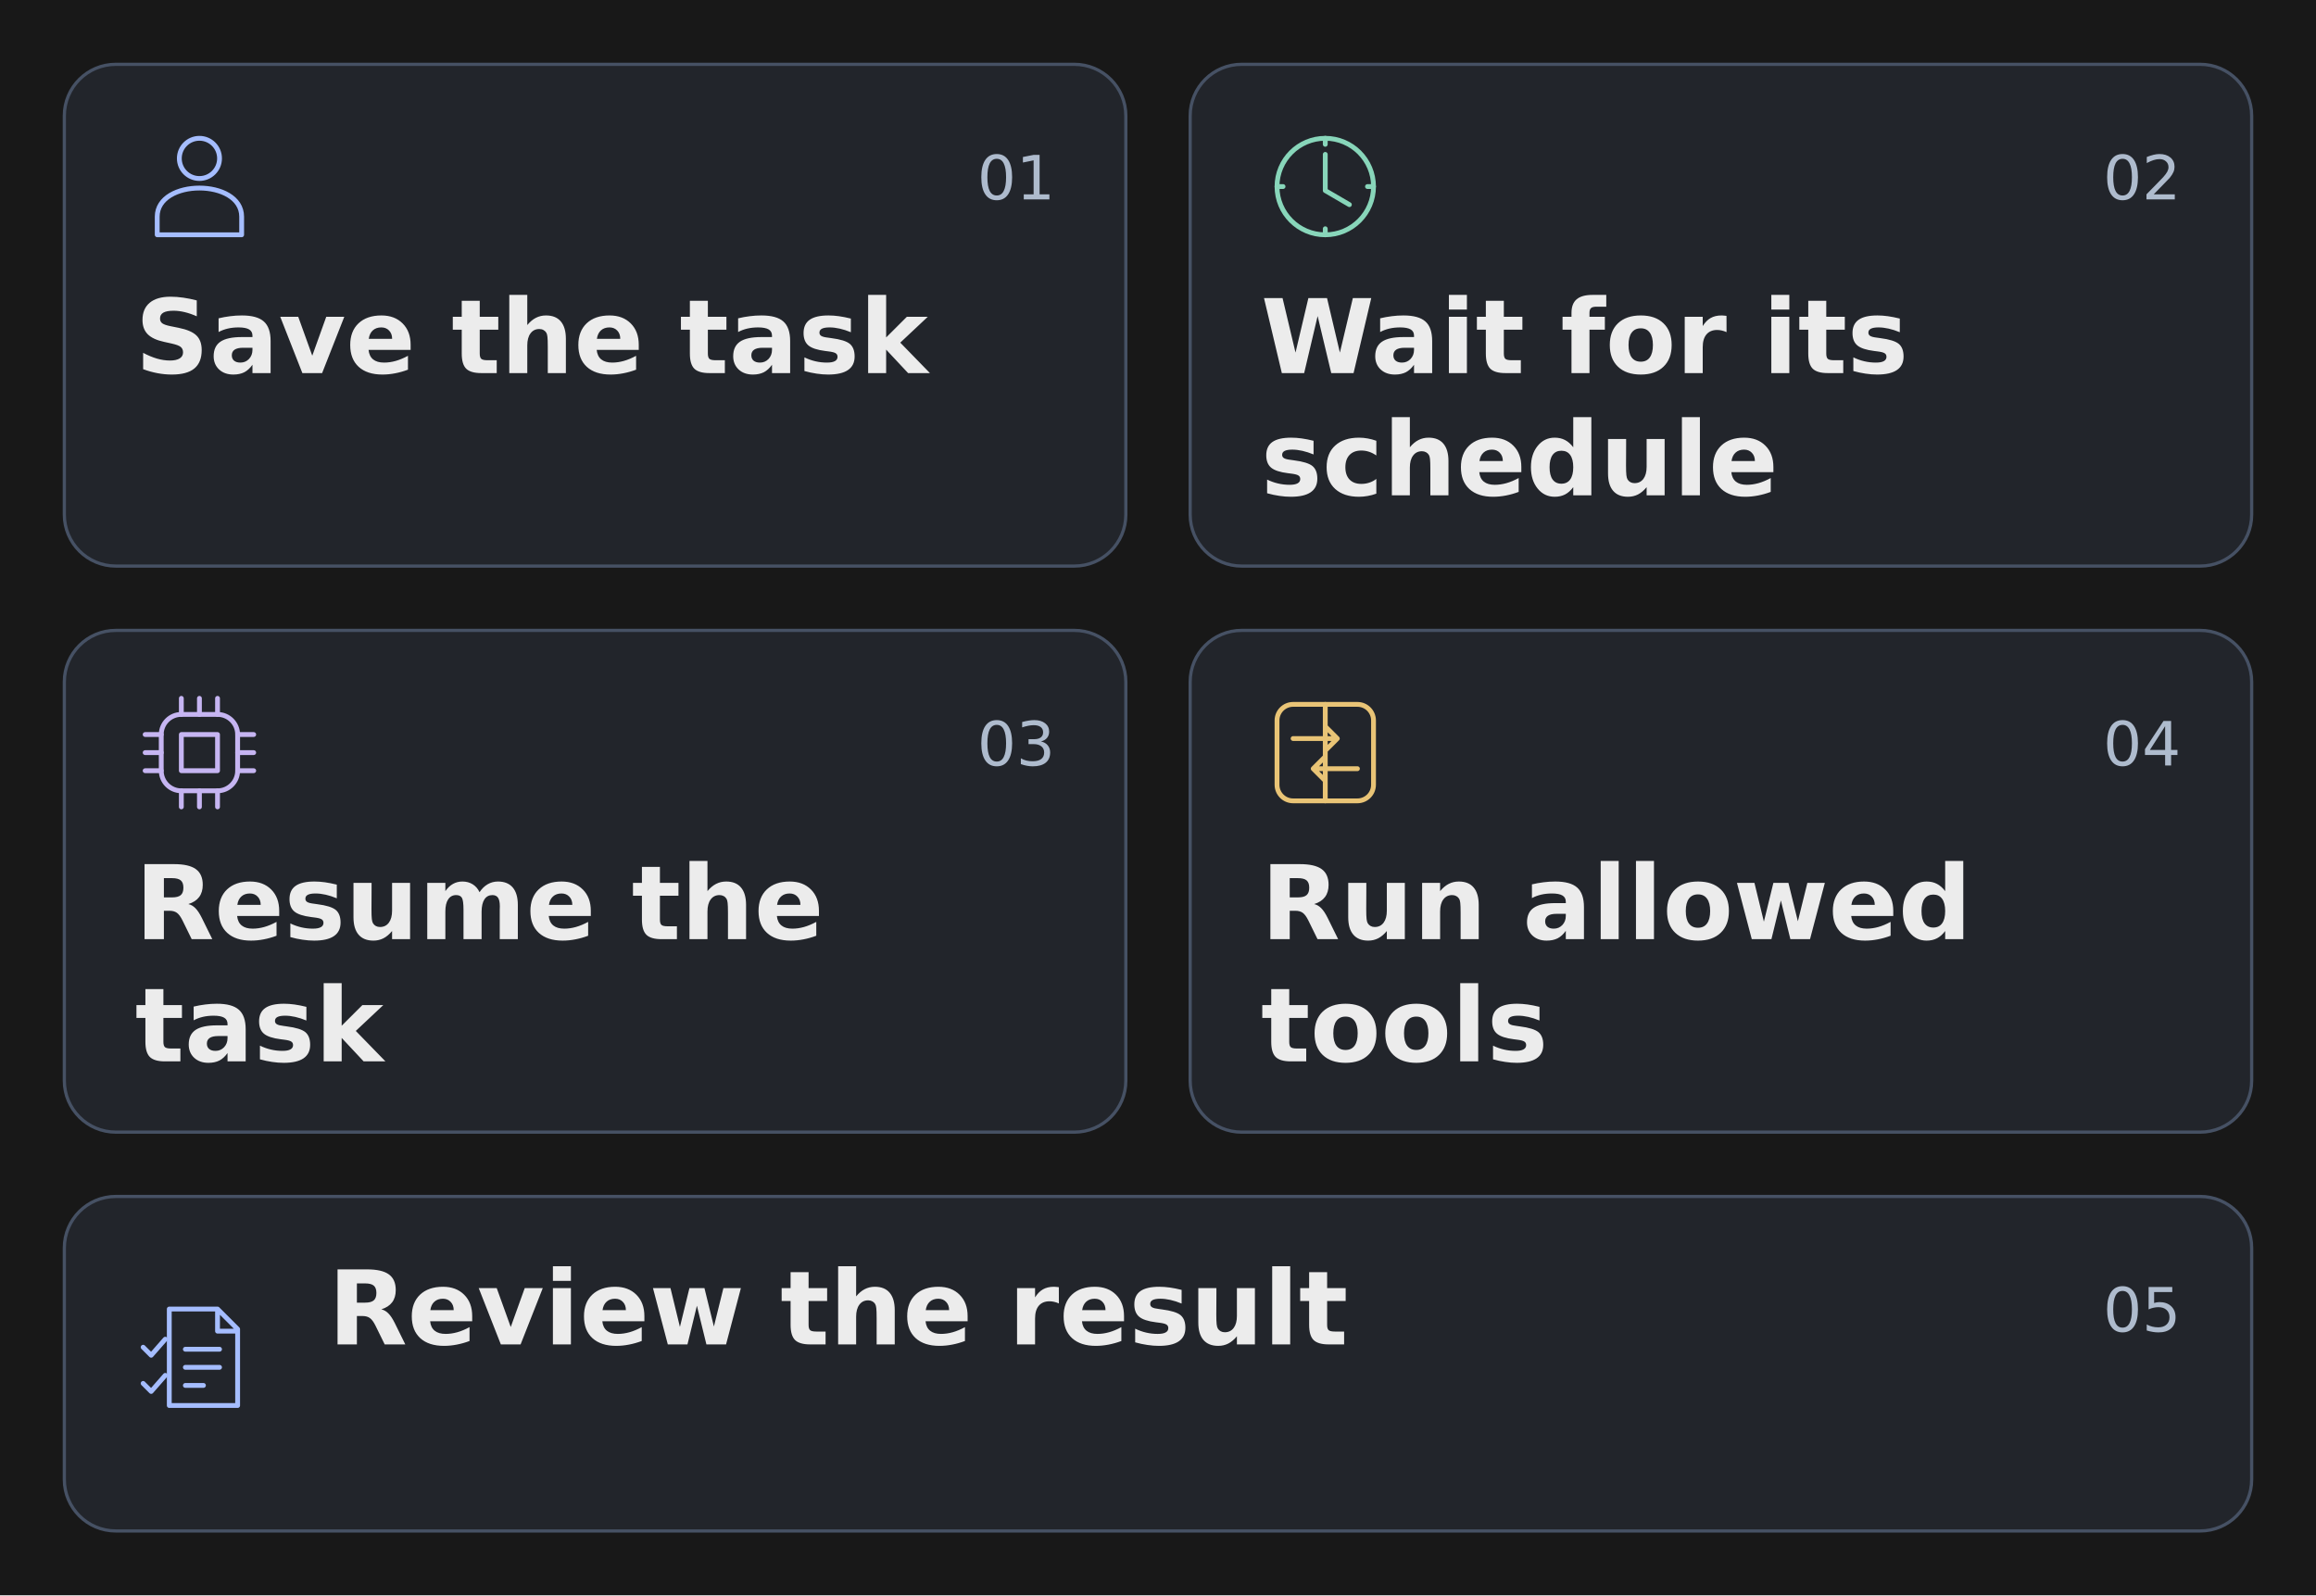
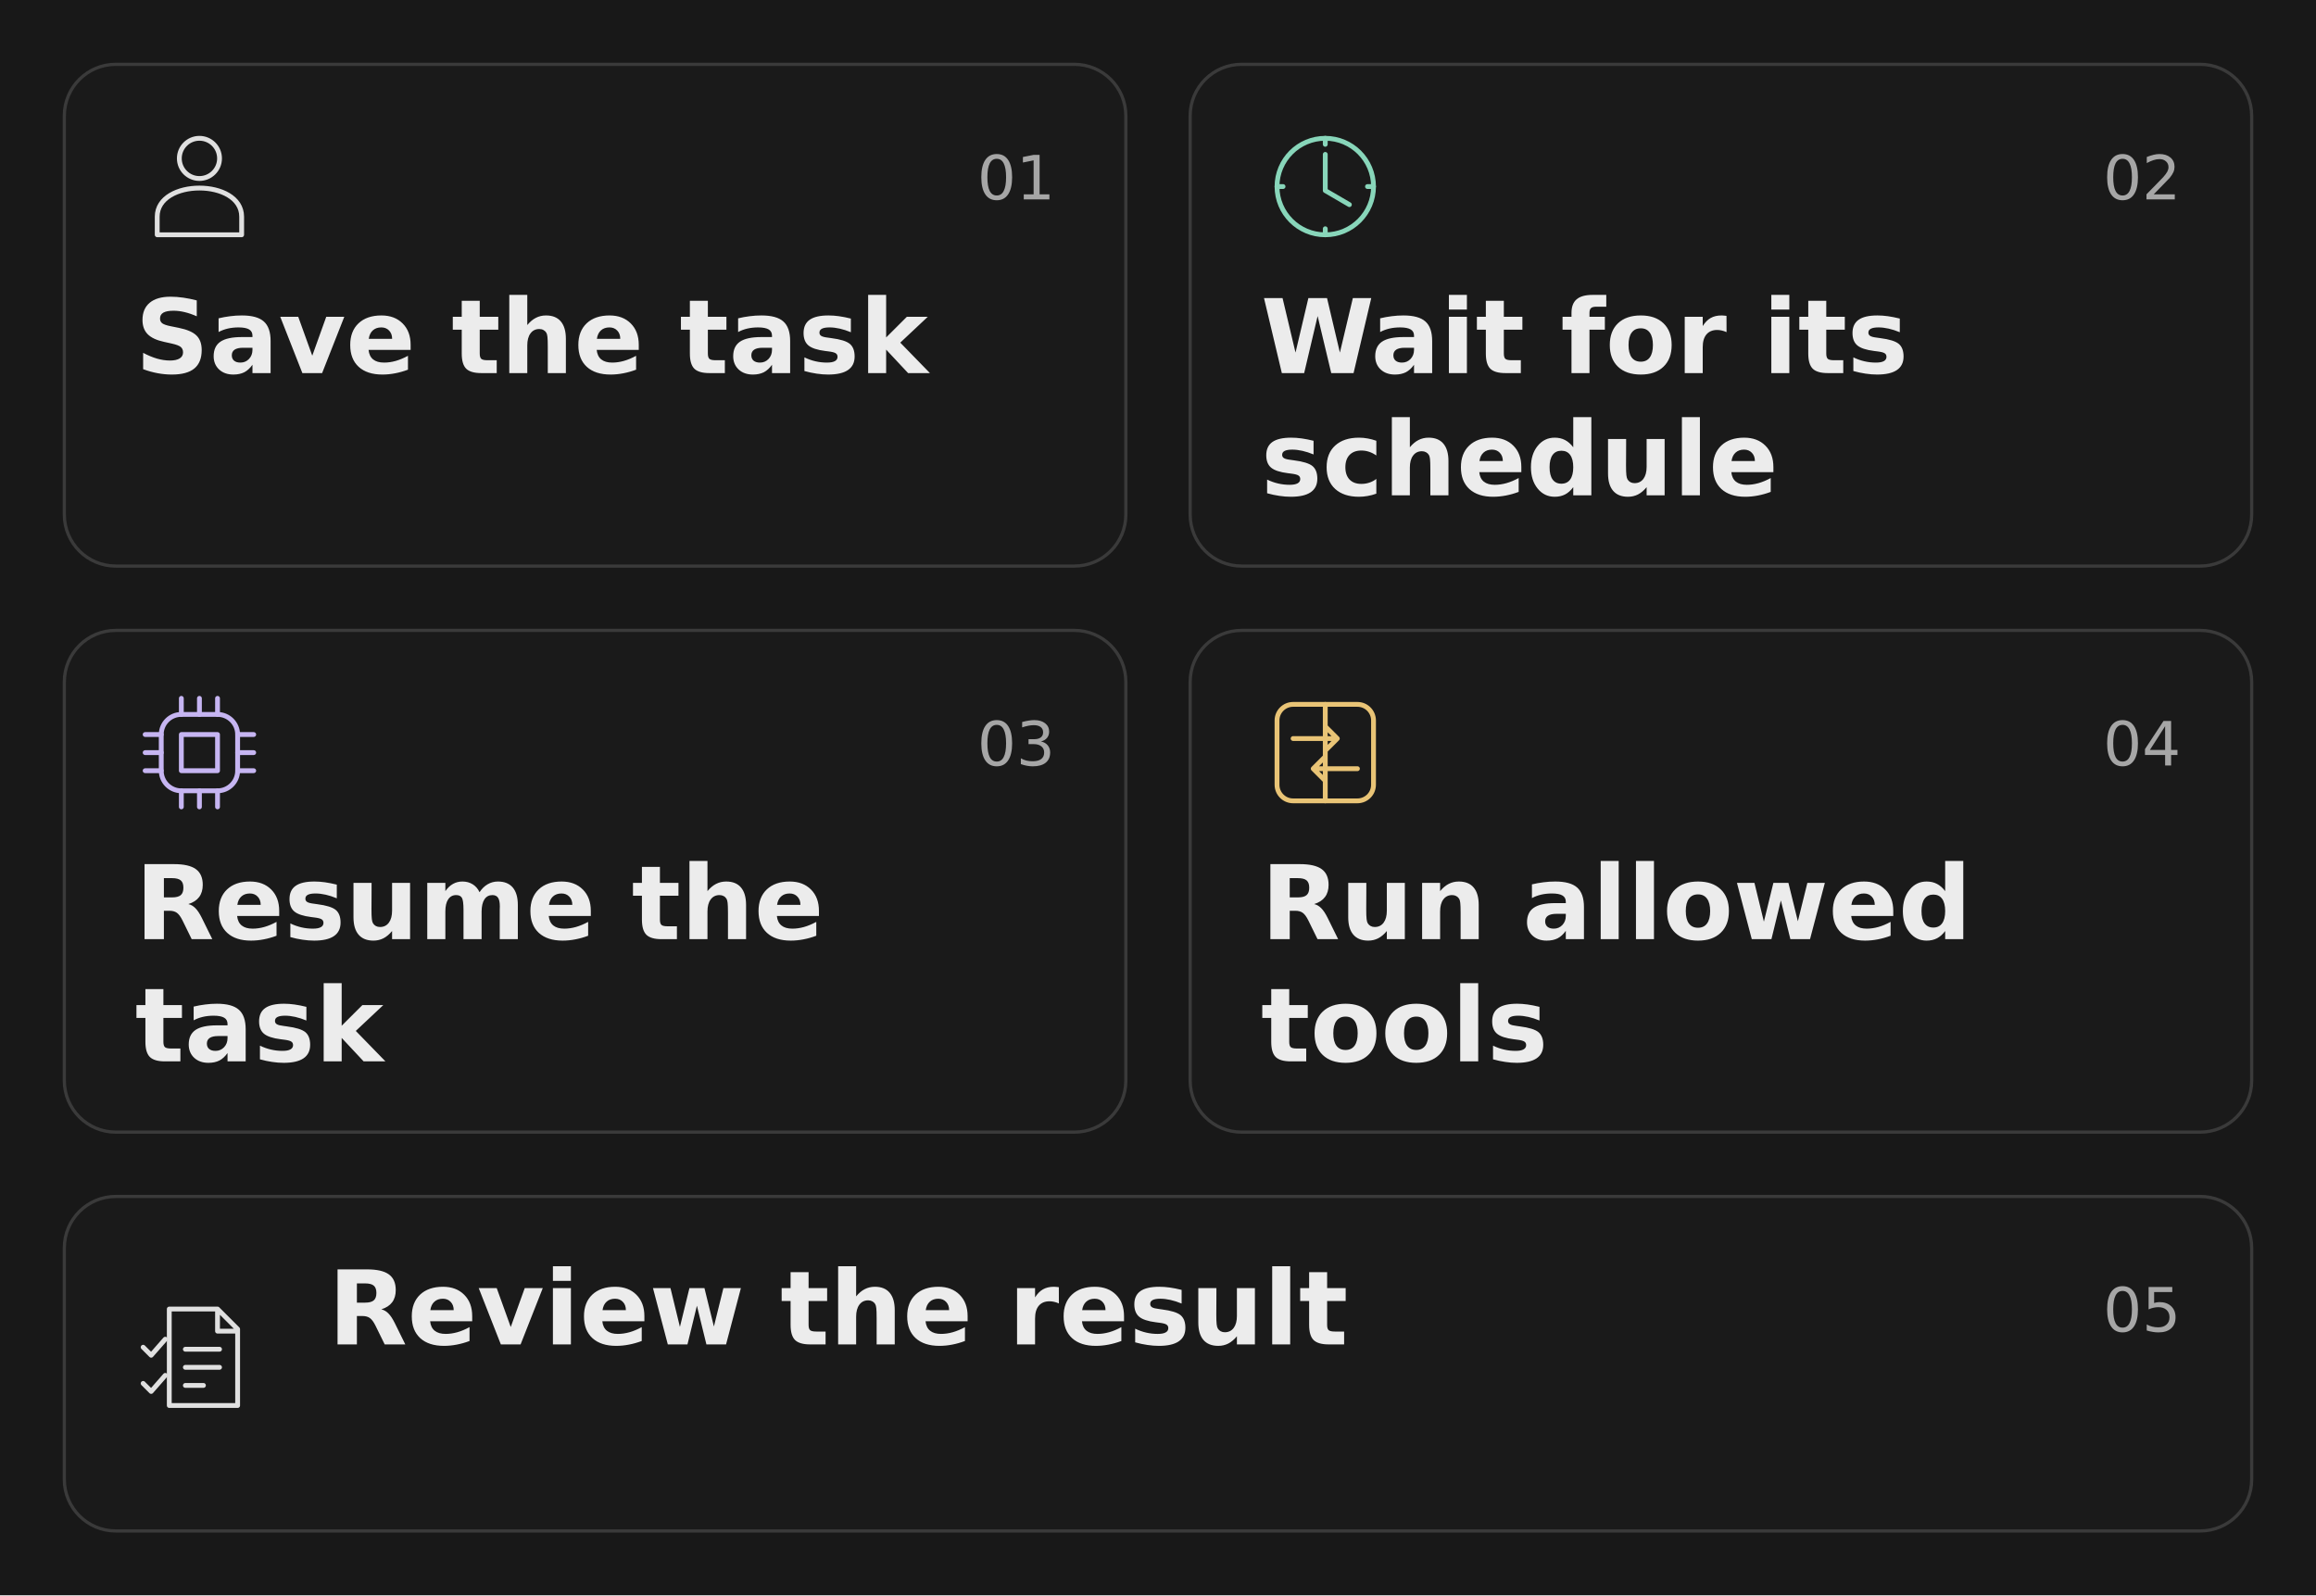
<svg xmlns="http://www.w3.org/2000/svg" width="720" height="496" viewBox="0 0 720 496" role="img" aria-labelledby="title desc" lang="en">
  <defs>
    <marker id="arrow-blue" markerWidth="9" markerHeight="9" refX="7.6" refY="4.5" orient="auto" markerUnits="userSpaceOnUse">
-       <path d="M0,0 L9,4.5 L0,9 Z" fill="#A5BDFF" />
+       <path d="M0,0 L9,4.5 L0,9 Z" fill="#E0E0E0" />
    </marker>
    <marker id="arrow-teal" markerWidth="9" markerHeight="9" refX="7.6" refY="4.5" orient="auto" markerUnits="userSpaceOnUse">
      <path d="M0,0 L9,4.5 L0,9 Z" fill="#88D6BA" />
    </marker>
    <marker id="arrow-violet" markerWidth="9" markerHeight="9" refX="7.6" refY="4.5" orient="auto" markerUnits="userSpaceOnUse">
      <path d="M0,0 L9,4.5 L0,9 Z" fill="#C6B5F2" />
    </marker>
    <marker id="arrow-amber" markerWidth="9" markerHeight="9" refX="7.6" refY="4.5" orient="auto" markerUnits="userSpaceOnUse">
      <path d="M0,0 L9,4.5 L0,9 Z" fill="#E9C476" />
    </marker>
    <marker id="arrow-red" markerWidth="9" markerHeight="9" refX="7.6" refY="4.5" orient="auto" markerUnits="userSpaceOnUse">
      <path d="M0,0 L9,4.5 L0,9 Z" fill="#FFABB4" />
    </marker>
    <marker id="arrow-muted" markerWidth="9" markerHeight="9" refX="7.6" refY="4.5" orient="auto" markerUnits="userSpaceOnUse">
-       <path d="M0,0 L9,4.5 L0,9 Z" fill="#AEBBCD" />
+       <path d="M0,0 L9,4.5 L0,9 Z" fill="#A6A6A6" />
    </marker>
  </defs>
  <rect width="720" height="496" fill="#181818" />
-   <rect x="20" y="20" width="330" height="156" rx="16" fill="#22252B" stroke="#465164" />
-   <g transform="translate(42,38) scale(0.625)" fill="none" stroke="#A5BDFF" stroke-width="2.4" stroke-linecap="round" stroke-linejoin="round">
+   <rect x="20" y="20" width="330" height="156" rx="16" fill="#1A1A1A" stroke="#3A3A3A" />
+   <g transform="translate(42,38) scale(0.625)" fill="none" stroke="#E0E0E0" stroke-width="2.4" stroke-linecap="round" stroke-linejoin="round">
    <circle cx="32" cy="18" r="10" />
    <path d="M11 56v-9c0-19 42-19 42 0v9z" />
  </g>
  <text x="42" y="116" font-family="DejaVu Sans, Arial, sans-serif" font-size="32" font-weight="700" fill="#ECECEC">Save the task</text>
-   <text x="328" y="62" text-anchor="end" font-family="DejaVu Sans, Arial, sans-serif" font-size="19" fill="#AEBBCD">01</text>
-   <rect x="370" y="20" width="330" height="156" rx="16" fill="#22252B" stroke="#465164" />
+   <text x="328" y="62" text-anchor="end" font-family="DejaVu Sans, Arial, sans-serif" font-size="19" fill="#A6A6A6">01</text>
+   <rect x="370" y="20" width="330" height="156" rx="16" fill="#1A1A1A" stroke="#3A3A3A" />
  <g transform="translate(392,38) scale(0.625)" fill="none" stroke="#88D6BA" stroke-width="2.4" stroke-linecap="round" stroke-linejoin="round">
    <circle cx="32" cy="32" r="24" />
    <path d="M32 16v18l12 7M32 8v3m24 21h-3M32 56v-3M8 32h3" />
  </g>
  <text x="392" y="116" font-family="DejaVu Sans, Arial, sans-serif" font-size="32" font-weight="700" fill="#ECECEC">Wait for its</text>
  <text x="392" y="154" font-family="DejaVu Sans, Arial, sans-serif" font-size="32" font-weight="700" fill="#ECECEC">schedule</text>
-   <text x="678" y="62" text-anchor="end" font-family="DejaVu Sans, Arial, sans-serif" font-size="19" fill="#AEBBCD">02</text>
-   <rect x="20" y="196" width="330" height="156" rx="16" fill="#22252B" stroke="#465164" />
+   <text x="678" y="62" text-anchor="end" font-family="DejaVu Sans, Arial, sans-serif" font-size="19" fill="#A6A6A6">02</text>
+   <rect x="20" y="196" width="330" height="156" rx="16" fill="#1A1A1A" stroke="#3A3A3A" />
  <g transform="translate(42,214) scale(0.625)" fill="none" stroke="#C6B5F2" stroke-width="2.4" stroke-linecap="round" stroke-linejoin="round">
    <rect x="13" y="13" width="38" height="38" rx="10" />
    <path d="M23 23h18v18H23zM23 5v8m9-8v8m9-8v8M23 51v8m9-8v8m9-8v8M5 23h8m-8 9h8m-8 9h8m38-18h8m-8 9h8m-8 9h8" />
  </g>
  <text x="42" y="292" font-family="DejaVu Sans, Arial, sans-serif" font-size="32" font-weight="700" fill="#ECECEC">Resume the</text>
  <text x="42" y="330" font-family="DejaVu Sans, Arial, sans-serif" font-size="32" font-weight="700" fill="#ECECEC">task</text>
-   <text x="328" y="238" text-anchor="end" font-family="DejaVu Sans, Arial, sans-serif" font-size="19" fill="#AEBBCD">03</text>
-   <rect x="370" y="196" width="330" height="156" rx="16" fill="#22252B" stroke="#465164" />
+   <text x="328" y="238" text-anchor="end" font-family="DejaVu Sans, Arial, sans-serif" font-size="19" fill="#A6A6A6">03</text>
+   <rect x="370" y="196" width="330" height="156" rx="16" fill="#1A1A1A" stroke="#3A3A3A" />
  <g transform="translate(392,214) scale(0.625)" fill="none" stroke="#E9C476" stroke-width="2.4" stroke-linecap="round" stroke-linejoin="round">
    <rect x="8" y="8" width="48" height="48" rx="8" />
    <path d="M32 8v48M16 25h22m-6-6 6 6-6 6M48 40H26m6-6-6 6 6 6" />
  </g>
  <text x="392" y="292" font-family="DejaVu Sans, Arial, sans-serif" font-size="32" font-weight="700" fill="#ECECEC">Run allowed</text>
  <text x="392" y="330" font-family="DejaVu Sans, Arial, sans-serif" font-size="32" font-weight="700" fill="#ECECEC">tools</text>
-   <text x="678" y="238" text-anchor="end" font-family="DejaVu Sans, Arial, sans-serif" font-size="19" fill="#AEBBCD">04</text>
-   <rect x="20" y="372" width="680" height="104" rx="16" fill="#22252B" stroke="#465164" />
-   <g transform="translate(42,402) scale(0.625)" fill="none" stroke="#A5BDFF" stroke-width="2.4" stroke-linecap="round" stroke-linejoin="round">
+   <text x="678" y="238" text-anchor="end" font-family="DejaVu Sans, Arial, sans-serif" font-size="19" fill="#A6A6A6">04</text>
+   <rect x="20" y="372" width="680" height="104" rx="16" fill="#1A1A1A" stroke="#3A3A3A" />
+   <g transform="translate(42,402) scale(0.625)" fill="none" stroke="#E0E0E0" stroke-width="2.4" stroke-linecap="round" stroke-linejoin="round">
    <path d="M17 8h24l10 10v38H17zM41 8v11h10M25 28h17m-17 9h17m-17 9h9" />
    <path d="m4 27 4 4 7-8m-11 22 4 4 7-8" />
  </g>
  <text x="102" y="418" font-family="DejaVu Sans, Arial, sans-serif" font-size="32" font-weight="700" fill="#ECECEC">Review the result</text>
-   <text x="678" y="414" text-anchor="end" font-family="DejaVu Sans, Arial, sans-serif" font-size="19" fill="#AEBBCD">05</text>
+   <text x="678" y="414" text-anchor="end" font-family="DejaVu Sans, Arial, sans-serif" font-size="19" fill="#A6A6A6">05</text>
</svg>
